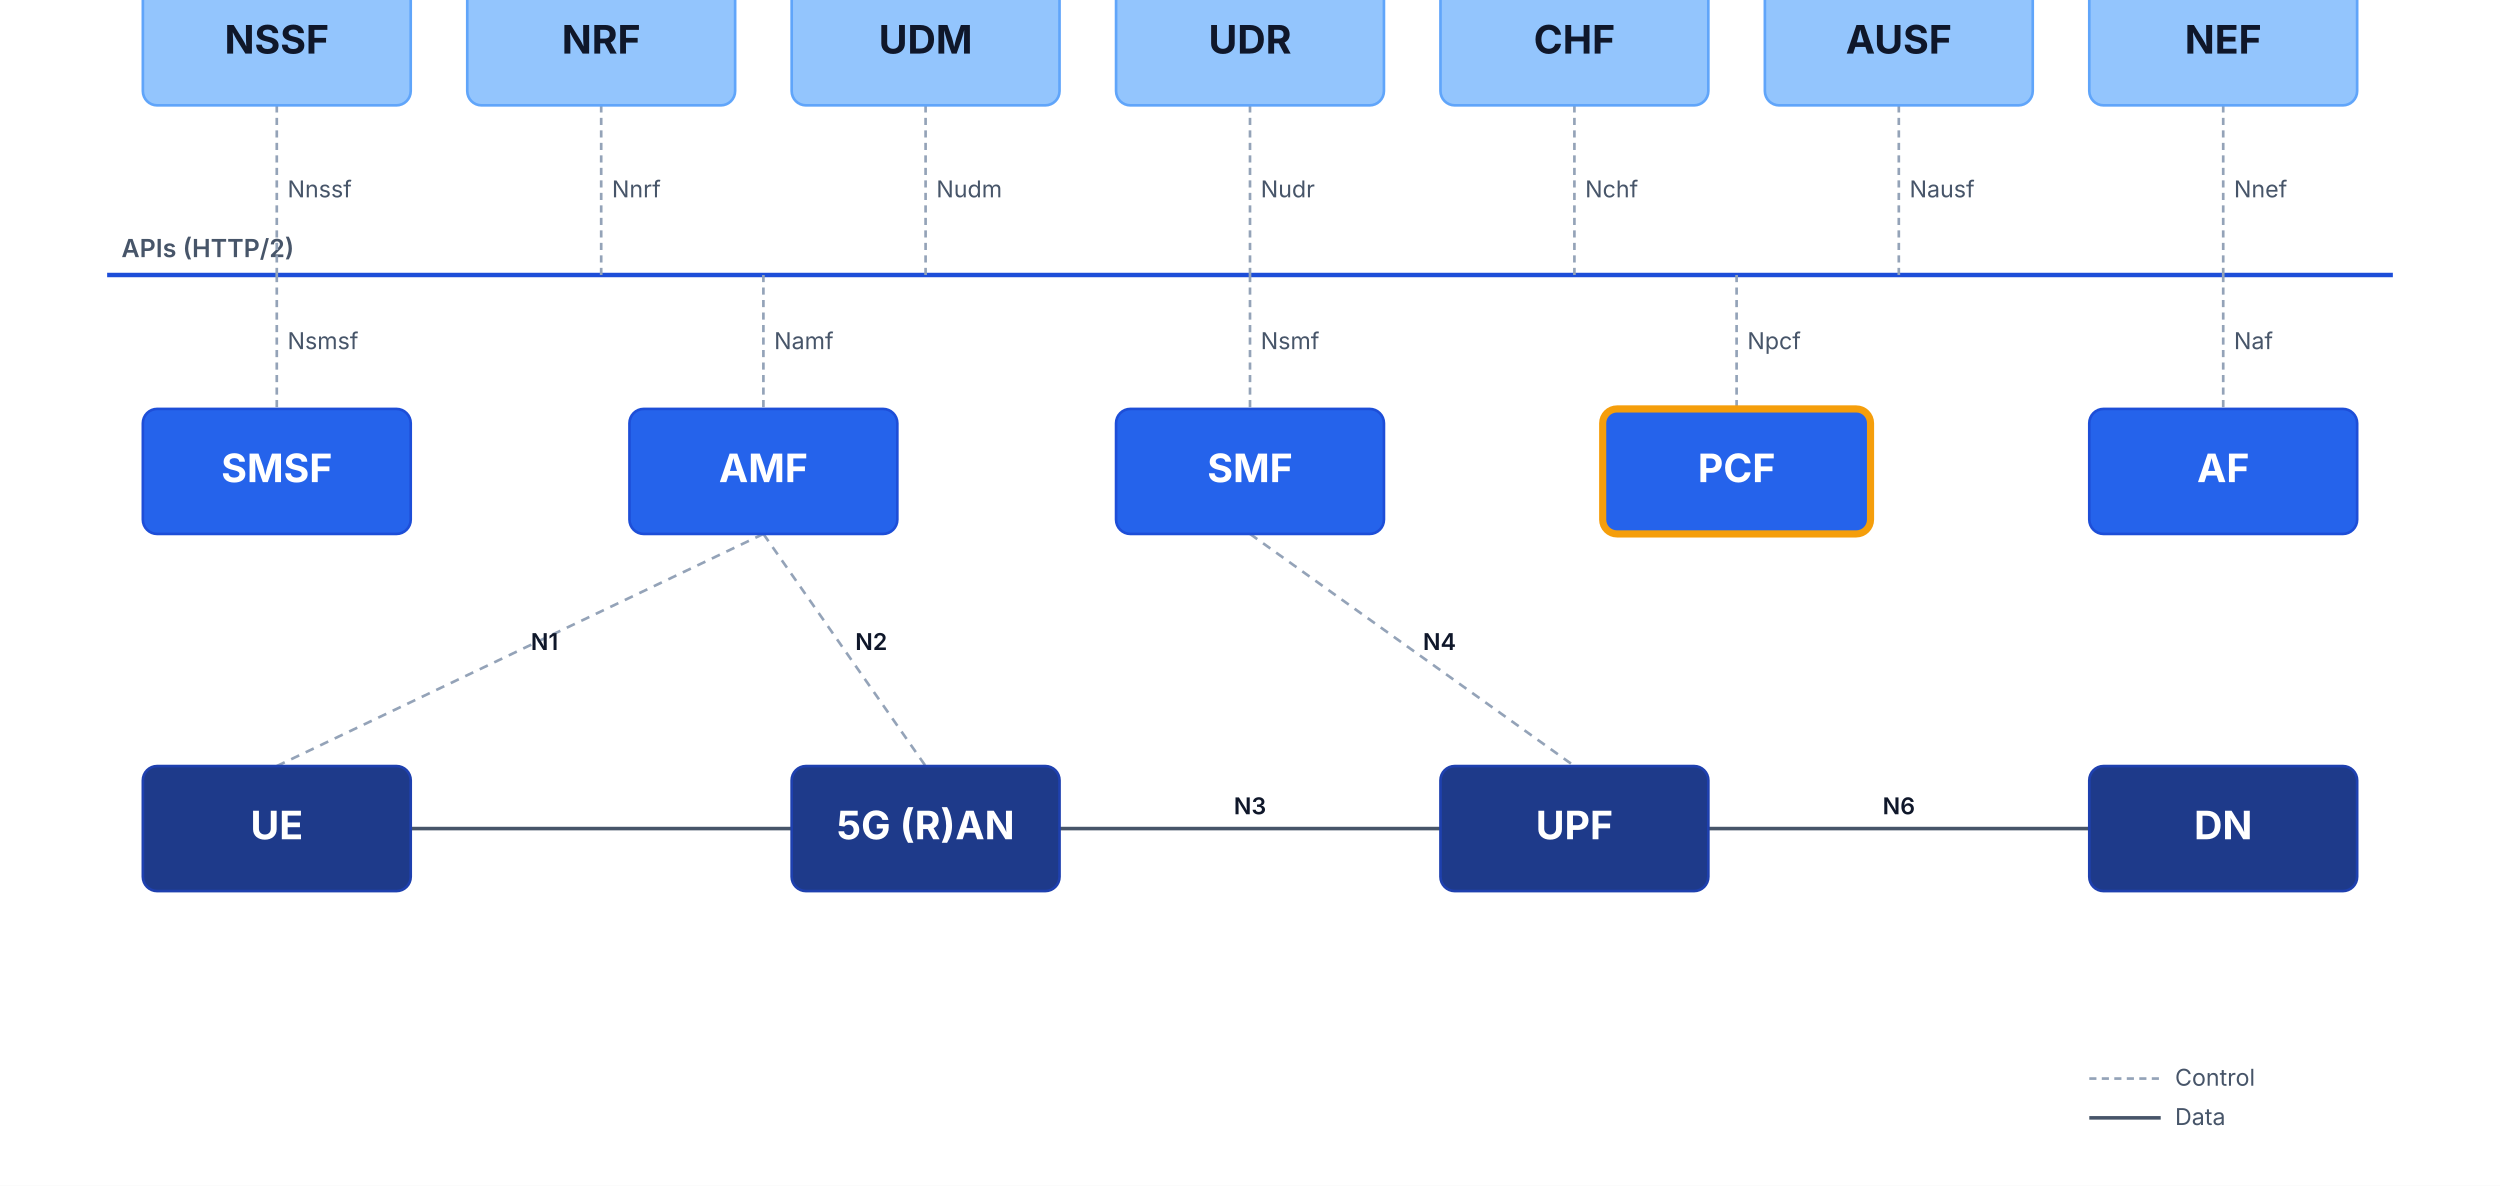
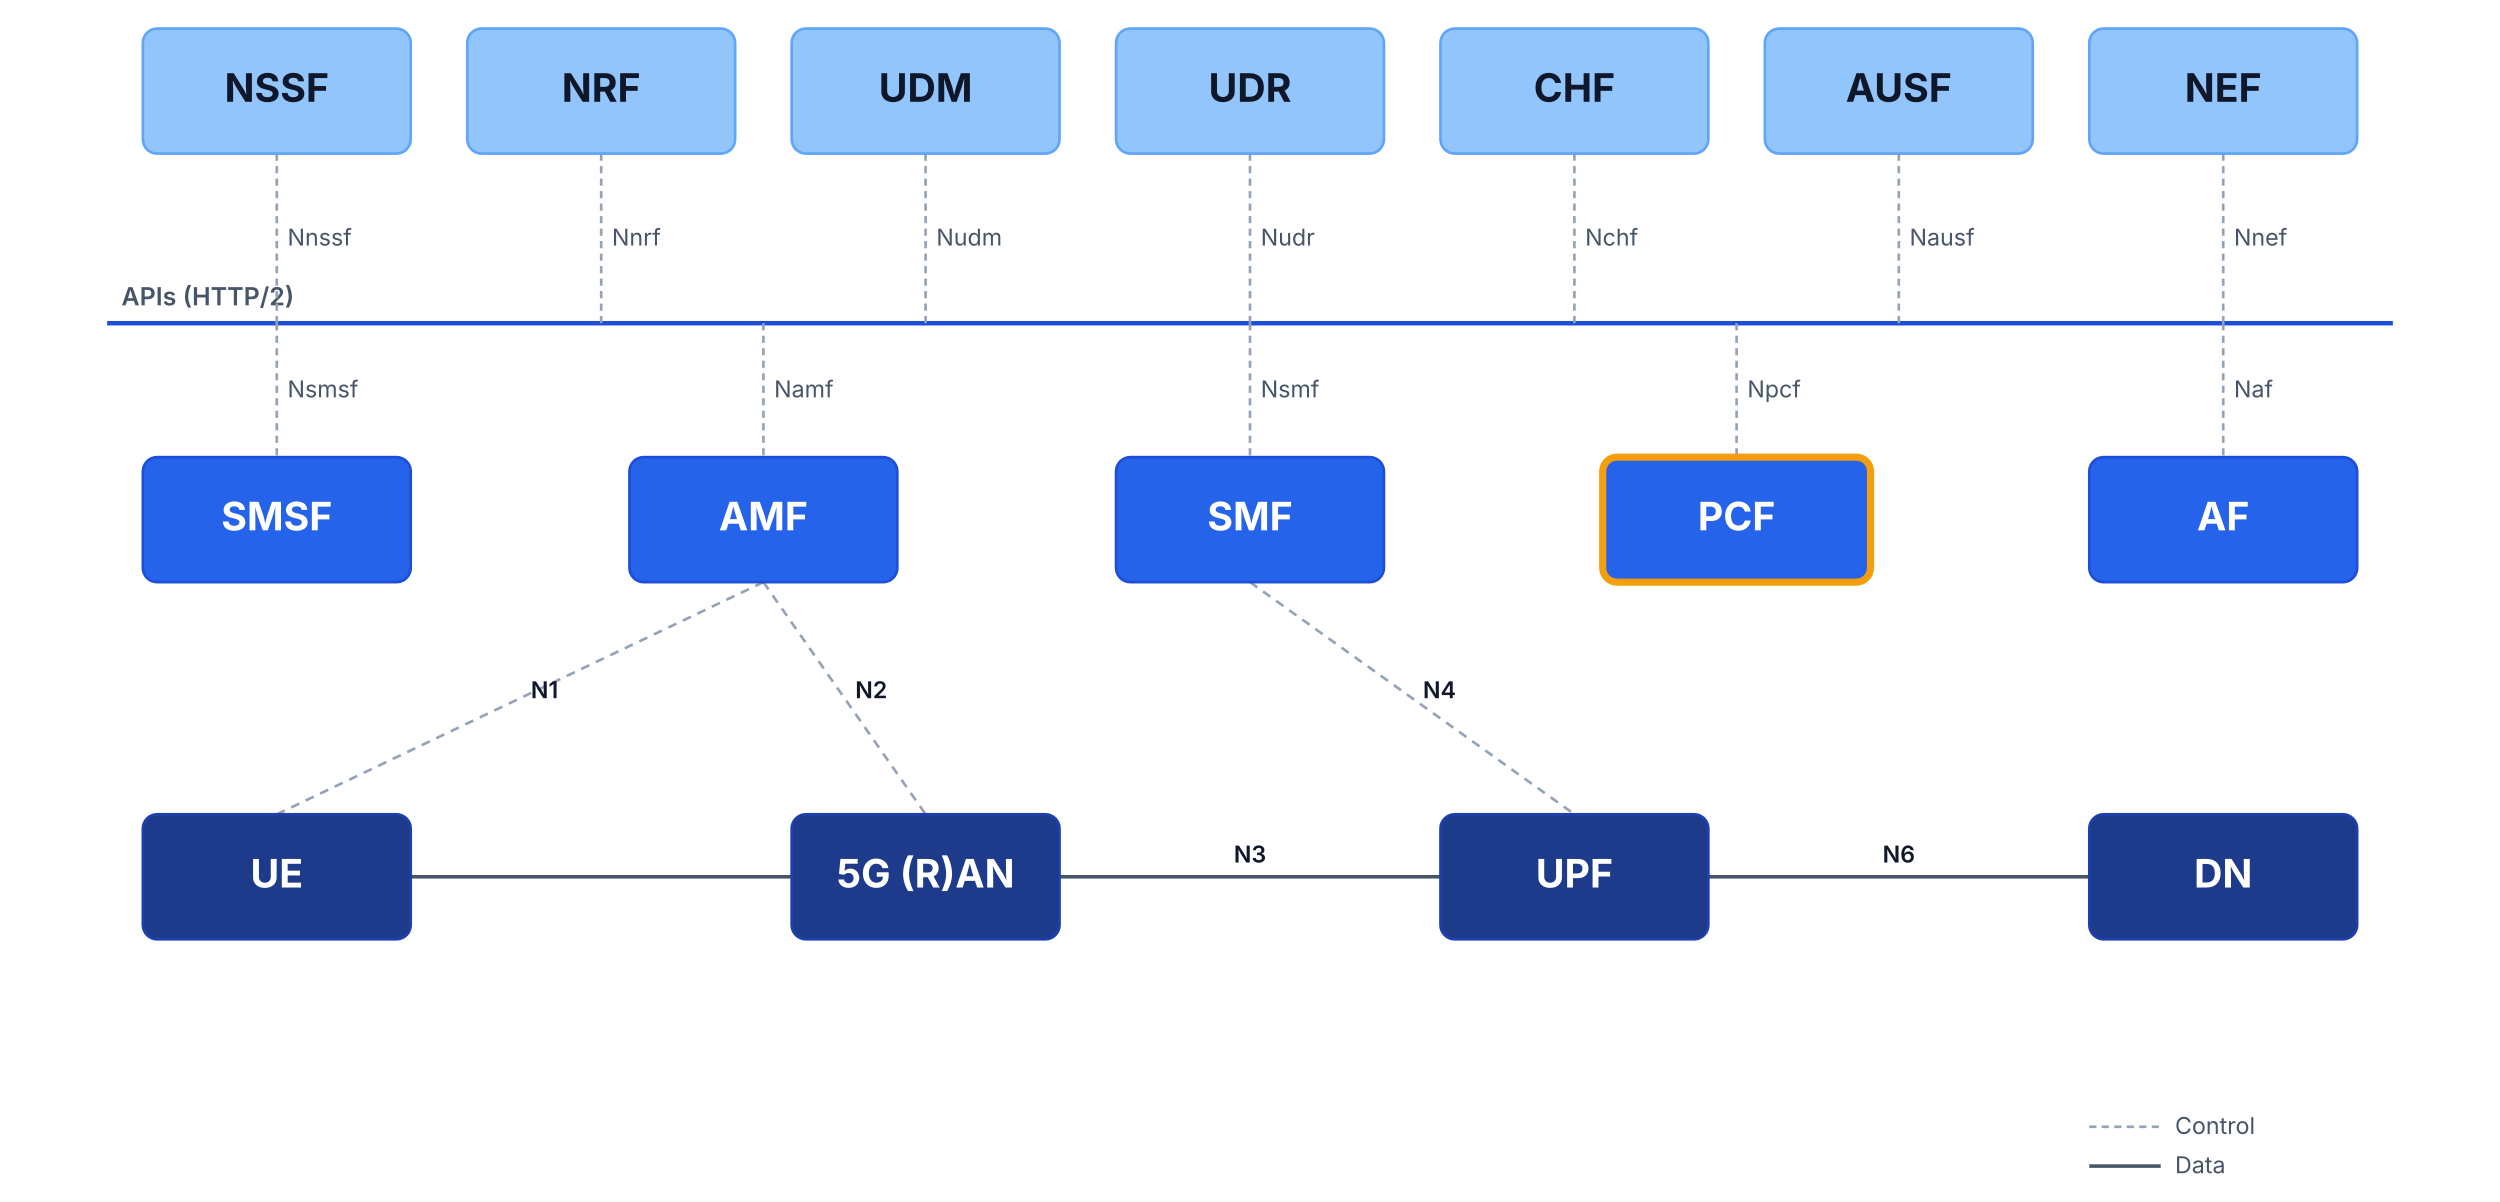
- <svg xmlns="http://www.w3.org/2000/svg" width="100%" viewBox="0 0 1400 664" preserveAspectRatio="xMidYMid meet" role="img" aria-label="5G System — architektura">
+ <svg xmlns="http://www.w3.org/2000/svg" width="100%" viewBox="0 0 1400 673" preserveAspectRatio="xMidYMid meet" role="img" aria-label="5G System — architektura">
  <defs>
    <marker id="net-arrow" markerWidth="10" markerHeight="10" refX="8" refY="5" orient="auto" markerUnits="strokeWidth">
      <path d="M1,1 L9,5 L1,9 Z" fill="#475569" />
    </marker>
  </defs>
-   <rect width="1400" height="664" fill="#FFFFFF" />
-   <g transform="translate(0, -96)">
+   <rect width="1400" height="673" fill="#FFFFFF" />
+   <g transform="translate(0, -69)">
    <g id="sba-bus">
      <line x1="60" y1="250" x2="1340" y2="250" stroke="#1D4ED8" stroke-width="2.5" />
      <text x="68" y="240" font-family="Inter, Arial, sans-serif" font-size="14" font-weight="600" fill="#475569">APIs (HTTP/2)</text>
      <line x1="155" y1="155" x2="155" y2="250" stroke="#94A3B8" stroke-width="1.5" stroke-dasharray="4 3" />
      <text x="161" y="206.5" font-family="Inter, Arial, sans-serif" font-size="13" fill="#475569">Nnssf</text>
      <line x1="336.667" y1="155" x2="336.667" y2="250" stroke="#94A3B8" stroke-width="1.5" stroke-dasharray="4 3" />
      <text x="342.667" y="206.5" font-family="Inter, Arial, sans-serif" font-size="13" fill="#475569">Nnrf</text>
      <line x1="518.333" y1="155" x2="518.333" y2="250" stroke="#94A3B8" stroke-width="1.5" stroke-dasharray="4 3" />
      <text x="524.333" y="206.5" font-family="Inter, Arial, sans-serif" font-size="13" fill="#475569">Nudm</text>
      <line x1="700" y1="155" x2="700" y2="250" stroke="#94A3B8" stroke-width="1.5" stroke-dasharray="4 3" />
      <text x="706" y="206.5" font-family="Inter, Arial, sans-serif" font-size="13" fill="#475569">Nudr</text>
      <line x1="881.667" y1="155" x2="881.667" y2="250" stroke="#94A3B8" stroke-width="1.5" stroke-dasharray="4 3" />
      <text x="887.667" y="206.5" font-family="Inter, Arial, sans-serif" font-size="13" fill="#475569">Nchf</text>
      <line x1="1063.333" y1="155" x2="1063.333" y2="250" stroke="#94A3B8" stroke-width="1.5" stroke-dasharray="4 3" />
      <text x="1069.333" y="206.5" font-family="Inter, Arial, sans-serif" font-size="13" fill="#475569">Nausf</text>
      <line x1="1245" y1="155" x2="1245" y2="250" stroke="#94A3B8" stroke-width="1.5" stroke-dasharray="4 3" />
      <text x="1251" y="206.5" font-family="Inter, Arial, sans-serif" font-size="13" fill="#475569">Nnef</text>
      <line x1="155" y1="250" x2="155" y2="325" stroke="#94A3B8" stroke-width="1.5" stroke-dasharray="4 3" />
      <text x="161" y="291.5" font-family="Inter, Arial, sans-serif" font-size="13" fill="#475569">Nsmsf</text>
      <line x1="427.5" y1="250" x2="427.5" y2="325" stroke="#94A3B8" stroke-width="1.5" stroke-dasharray="4 3" />
      <text x="433.5" y="291.5" font-family="Inter, Arial, sans-serif" font-size="13" fill="#475569">Namf</text>
      <line x1="700" y1="250" x2="700" y2="325" stroke="#94A3B8" stroke-width="1.5" stroke-dasharray="4 3" />
      <text x="706" y="291.5" font-family="Inter, Arial, sans-serif" font-size="13" fill="#475569">Nsmf</text>
      <line x1="972.5" y1="250" x2="972.5" y2="325" stroke="#94A3B8" stroke-width="1.5" stroke-dasharray="4 3" />
      <text x="978.5" y="291.5" font-family="Inter, Arial, sans-serif" font-size="13" fill="#475569">Npcf</text>
      <line x1="1245" y1="250" x2="1245" y2="325" stroke="#94A3B8" stroke-width="1.5" stroke-dasharray="4 3" />
      <text x="1251" y="291.5" font-family="Inter, Arial, sans-serif" font-size="13" fill="#475569">Naf</text>
    </g>
    <g id="data-path">
      <line x1="230" y1="560" x2="443.333" y2="560" stroke="#475569" stroke-width="2" />
      <line x1="593.333" y1="560" x2="806.667" y2="560" stroke="#475569" stroke-width="2" />
      <text x="700" y="552" text-anchor="middle" font-family="Inter, Arial, sans-serif" font-size="13" font-weight="600" fill="#0F172A">N3</text>
      <line x1="956.667" y1="560" x2="1170" y2="560" stroke="#475569" stroke-width="2" />
      <text x="1063.333" y="552" text-anchor="middle" font-family="Inter, Arial, sans-serif" font-size="13" font-weight="600" fill="#0F172A">N6</text>
    </g>
    <g id="control-to-data">
      <line x1="427.5" y1="395" x2="155" y2="525" stroke="#94A3B8" stroke-width="1.5" stroke-dasharray="5 4" />
      <text x="297.25" y="460" font-family="Inter, Arial, sans-serif" font-size="13" font-weight="600" fill="#0F172A">N1</text>
      <line x1="427.5" y1="395" x2="518.333" y2="525" stroke="#94A3B8" stroke-width="1.5" stroke-dasharray="5 4" />
      <text x="478.917" y="460" font-family="Inter, Arial, sans-serif" font-size="13" font-weight="600" fill="#0F172A">N2</text>
      <line x1="700" y1="395" x2="881.667" y2="525" stroke="#94A3B8" stroke-width="1.5" stroke-dasharray="5 4" />
      <text x="796.833" y="460" font-family="Inter, Arial, sans-serif" font-size="13" font-weight="600" fill="#0F172A">N4</text>
    </g>
    <g id="nodes">
      <g id="nf-nssf">
        <rect x="80" y="85" width="150" height="70" rx="8" fill="#93C5FD" stroke="#60A5FA" stroke-width="1.5" />
        <text x="155" y="126" text-anchor="middle" font-family="Inter, Arial, sans-serif" font-size="22" font-weight="700" fill="#0F172A">NSSF</text>
      </g>
      <g id="nf-nrf">
        <rect x="261.667" y="85" width="150" height="70" rx="8" fill="#93C5FD" stroke="#60A5FA" stroke-width="1.5" />
        <text x="336.667" y="126" text-anchor="middle" font-family="Inter, Arial, sans-serif" font-size="22" font-weight="700" fill="#0F172A">NRF</text>
      </g>
      <g id="nf-udm">
        <rect x="443.333" y="85" width="150" height="70" rx="8" fill="#93C5FD" stroke="#60A5FA" stroke-width="1.5" />
        <text x="518.333" y="126" text-anchor="middle" font-family="Inter, Arial, sans-serif" font-size="22" font-weight="700" fill="#0F172A">UDM</text>
      </g>
      <g id="nf-udr">
        <rect x="625" y="85" width="150" height="70" rx="8" fill="#93C5FD" stroke="#60A5FA" stroke-width="1.5" />
        <text x="700" y="126" text-anchor="middle" font-family="Inter, Arial, sans-serif" font-size="22" font-weight="700" fill="#0F172A">UDR</text>
      </g>
      <g id="nf-chf">
        <rect x="806.667" y="85" width="150" height="70" rx="8" fill="#93C5FD" stroke="#60A5FA" stroke-width="1.5" />
        <text x="881.667" y="126" text-anchor="middle" font-family="Inter, Arial, sans-serif" font-size="22" font-weight="700" fill="#0F172A">CHF</text>
      </g>
      <g id="nf-ausf">
        <rect x="988.333" y="85" width="150" height="70" rx="8" fill="#93C5FD" stroke="#60A5FA" stroke-width="1.5" />
        <text x="1063.333" y="126" text-anchor="middle" font-family="Inter, Arial, sans-serif" font-size="22" font-weight="700" fill="#0F172A">AUSF</text>
      </g>
      <g id="nf-nef">
        <rect x="1170" y="85" width="150" height="70" rx="8" fill="#93C5FD" stroke="#60A5FA" stroke-width="1.5" />
        <text x="1245" y="126" text-anchor="middle" font-family="Inter, Arial, sans-serif" font-size="22" font-weight="700" fill="#0F172A">NEF</text>
      </g>
      <g id="nf-smsf">
        <rect x="80" y="325" width="150" height="70" rx="8" fill="#2563EB" stroke="#1D4ED8" stroke-width="1.5" />
        <text x="155" y="366" text-anchor="middle" font-family="Inter, Arial, sans-serif" font-size="22" font-weight="700" fill="#FFFFFF">SMSF</text>
      </g>
      <g id="nf-amf">
        <rect x="352.5" y="325" width="150" height="70" rx="8" fill="#2563EB" stroke="#1D4ED8" stroke-width="1.5" />
        <text x="427.5" y="366" text-anchor="middle" font-family="Inter, Arial, sans-serif" font-size="22" font-weight="700" fill="#FFFFFF">AMF</text>
      </g>
      <g id="nf-smf">
        <rect x="625" y="325" width="150" height="70" rx="8" fill="#2563EB" stroke="#1D4ED8" stroke-width="1.5" />
        <text x="700" y="366" text-anchor="middle" font-family="Inter, Arial, sans-serif" font-size="22" font-weight="700" fill="#FFFFFF">SMF</text>
      </g>
      <g id="nf-pcf">
        <rect x="897.5" y="325" width="150" height="70" rx="8" fill="#2563EB" stroke="#F59E0B" stroke-width="4" />
        <text x="972.5" y="366" text-anchor="middle" font-family="Inter, Arial, sans-serif" font-size="22" font-weight="700" fill="#FFFFFF">PCF</text>
      </g>
      <g id="nf-af">
        <rect x="1170" y="325" width="150" height="70" rx="8" fill="#2563EB" stroke="#1D4ED8" stroke-width="1.5" />
        <text x="1245" y="366" text-anchor="middle" font-family="Inter, Arial, sans-serif" font-size="22" font-weight="700" fill="#FFFFFF">AF</text>
      </g>
      <g id="nf-ue">
        <rect x="80" y="525" width="150" height="70" rx="8" fill="#1E3A8A" stroke="#1E40AF" stroke-width="1.5" />
        <text x="155" y="566" text-anchor="middle" font-family="Inter, Arial, sans-serif" font-size="22" font-weight="700" fill="#FFFFFF">UE</text>
      </g>
      <g id="nf-ran">
        <rect x="443.333" y="525" width="150" height="70" rx="8" fill="#1E3A8A" stroke="#1E40AF" stroke-width="1.5" />
        <text x="518.333" y="566" text-anchor="middle" font-family="Inter, Arial, sans-serif" font-size="22" font-weight="700" fill="#FFFFFF">5G (R)AN</text>
      </g>
      <g id="nf-upf">
        <rect x="806.667" y="525" width="150" height="70" rx="8" fill="#1E3A8A" stroke="#1E40AF" stroke-width="1.5" />
        <text x="881.667" y="566" text-anchor="middle" font-family="Inter, Arial, sans-serif" font-size="22" font-weight="700" fill="#FFFFFF">UPF</text>
      </g>
      <g id="nf-dn">
        <rect x="1170" y="525" width="150" height="70" rx="8" fill="#1E3A8A" stroke="#1E40AF" stroke-width="1.5" />
        <text x="1245" y="566" text-anchor="middle" font-family="Inter, Arial, sans-serif" font-size="22" font-weight="700" fill="#FFFFFF">DN</text>
      </g>
    </g>
    <g id="legend">
      <line x1="1170" y1="700" x2="1210" y2="700" stroke="#94A3B8" stroke-width="1.5" stroke-dasharray="4 3" />
      <text x="1218" y="704" font-family="Inter, Arial, sans-serif" font-size="13" fill="#475569">Control</text>
      <line x1="1170" y1="722" x2="1210" y2="722" stroke="#475569" stroke-width="2" />
      <text x="1218" y="726" font-family="Inter, Arial, sans-serif" font-size="13" fill="#475569">Data</text>
    </g>
  </g>
</svg>
